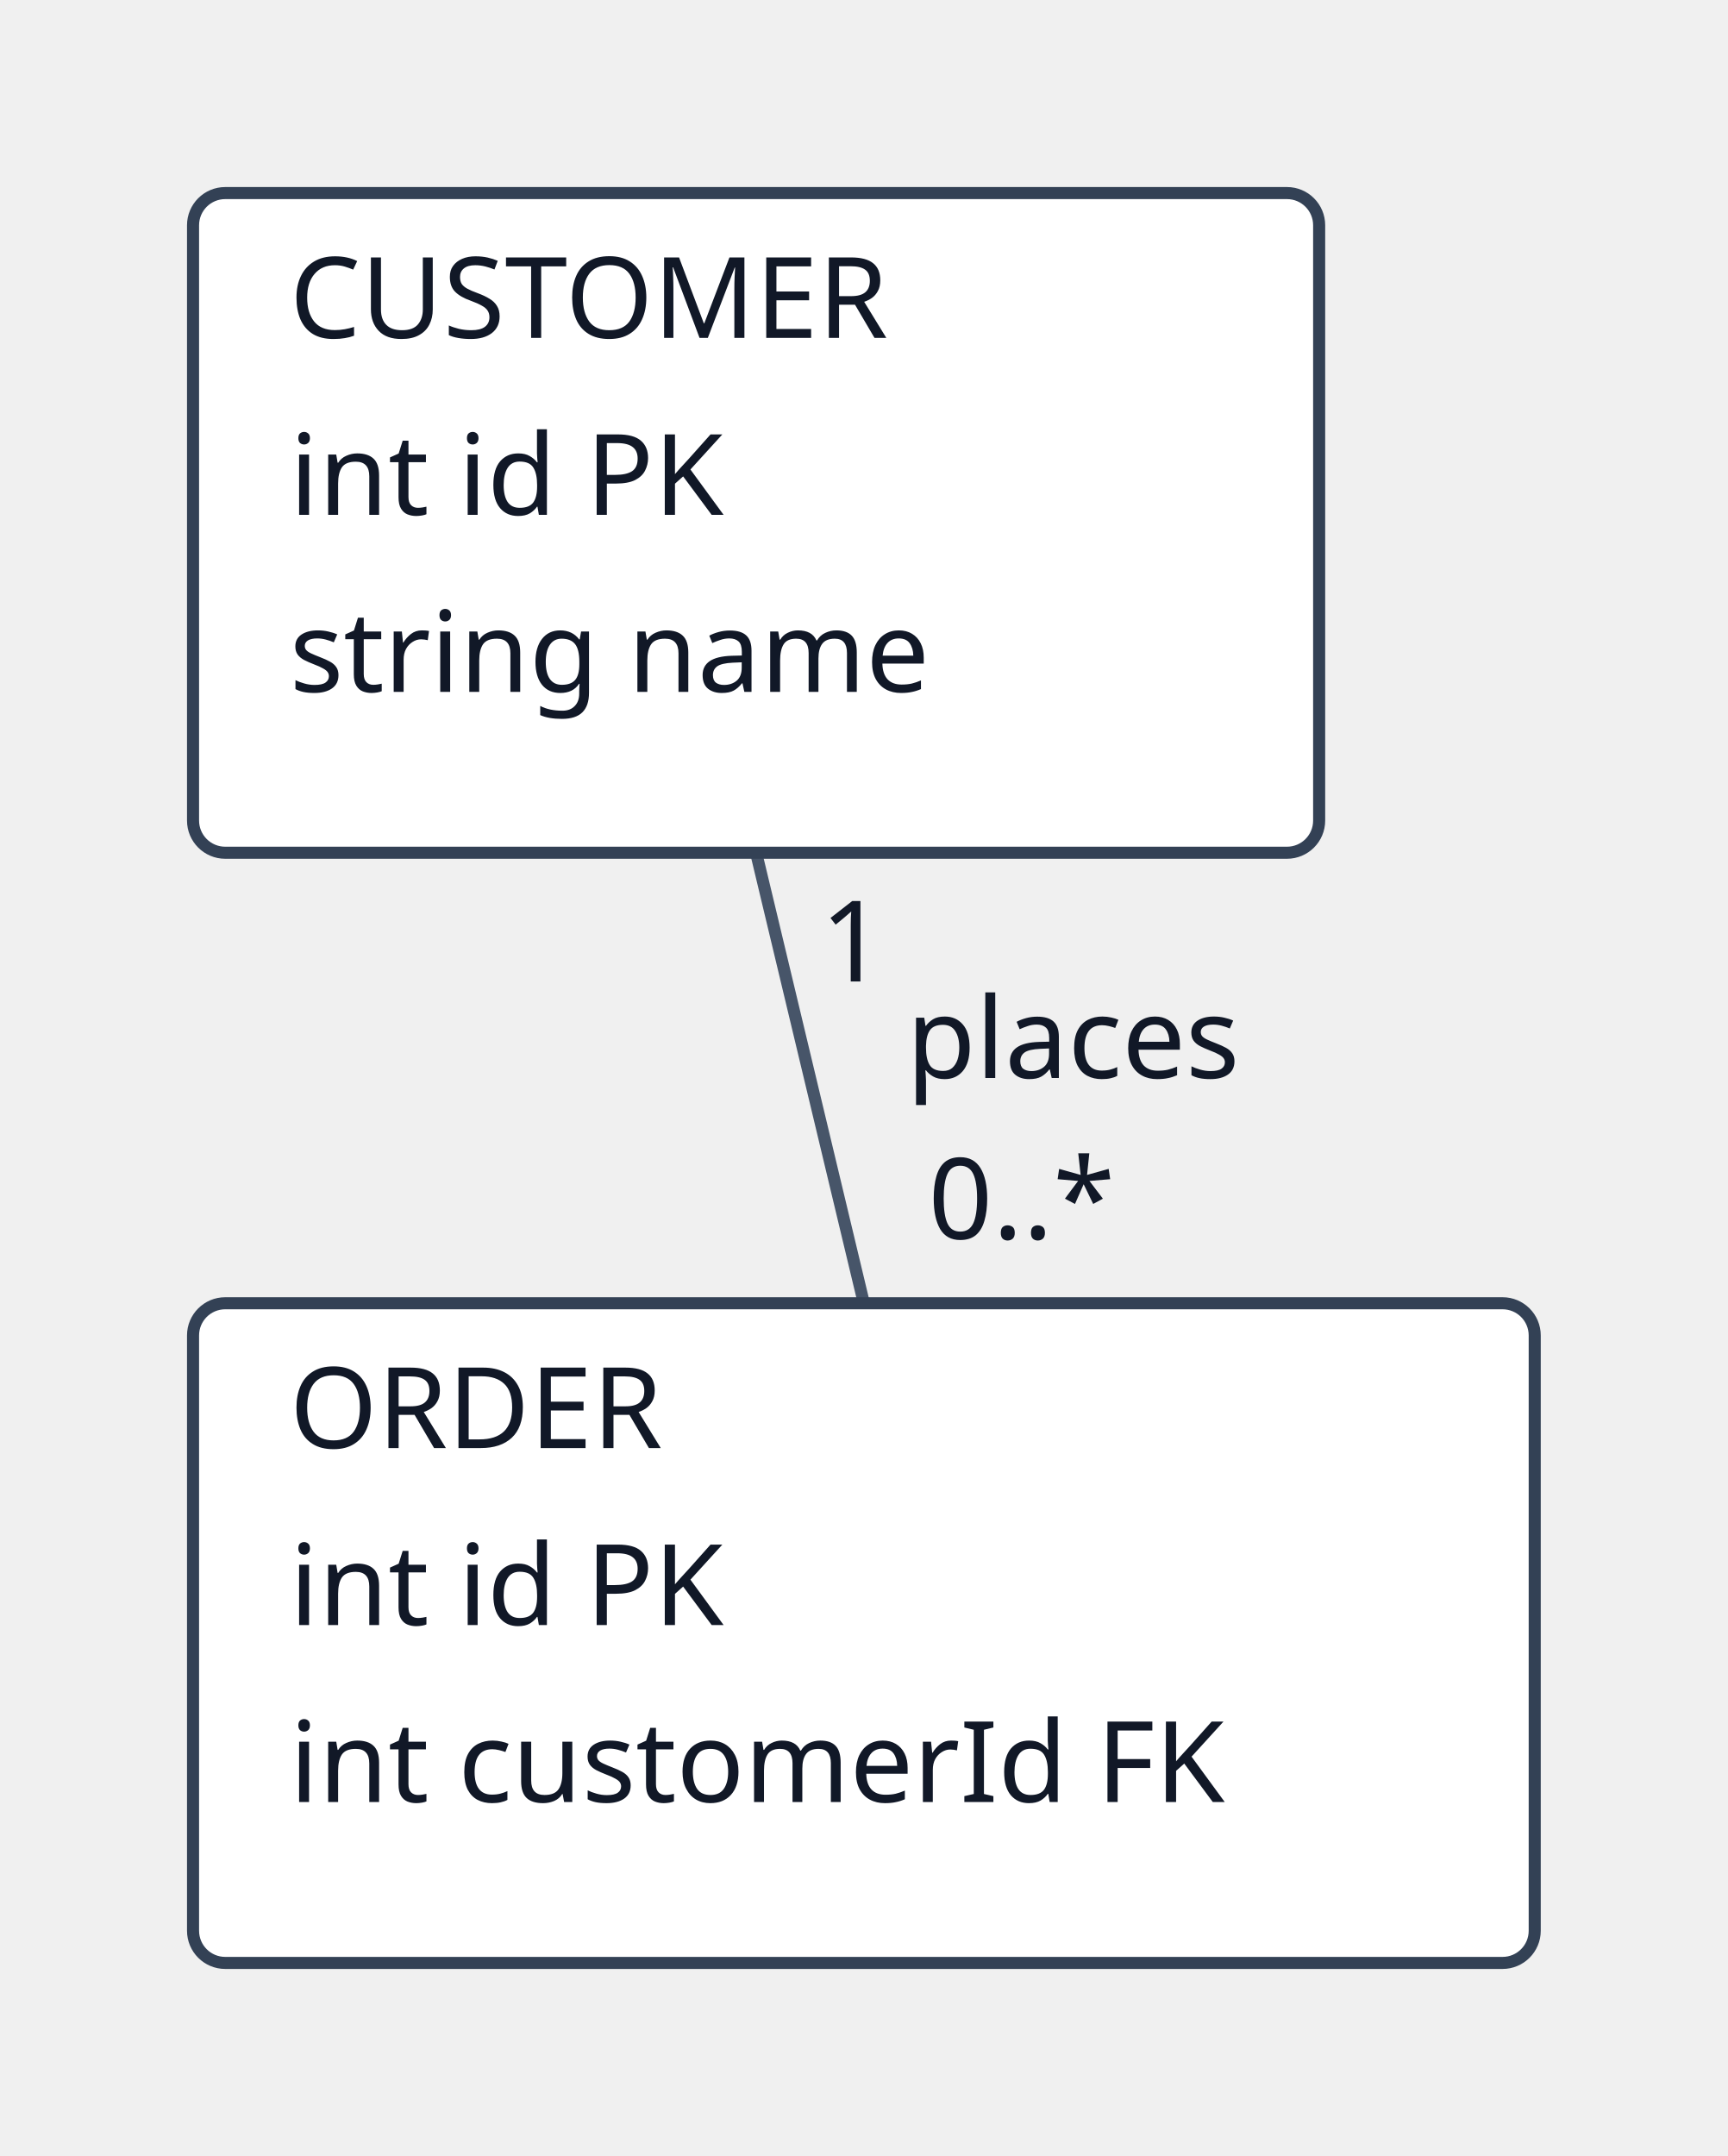
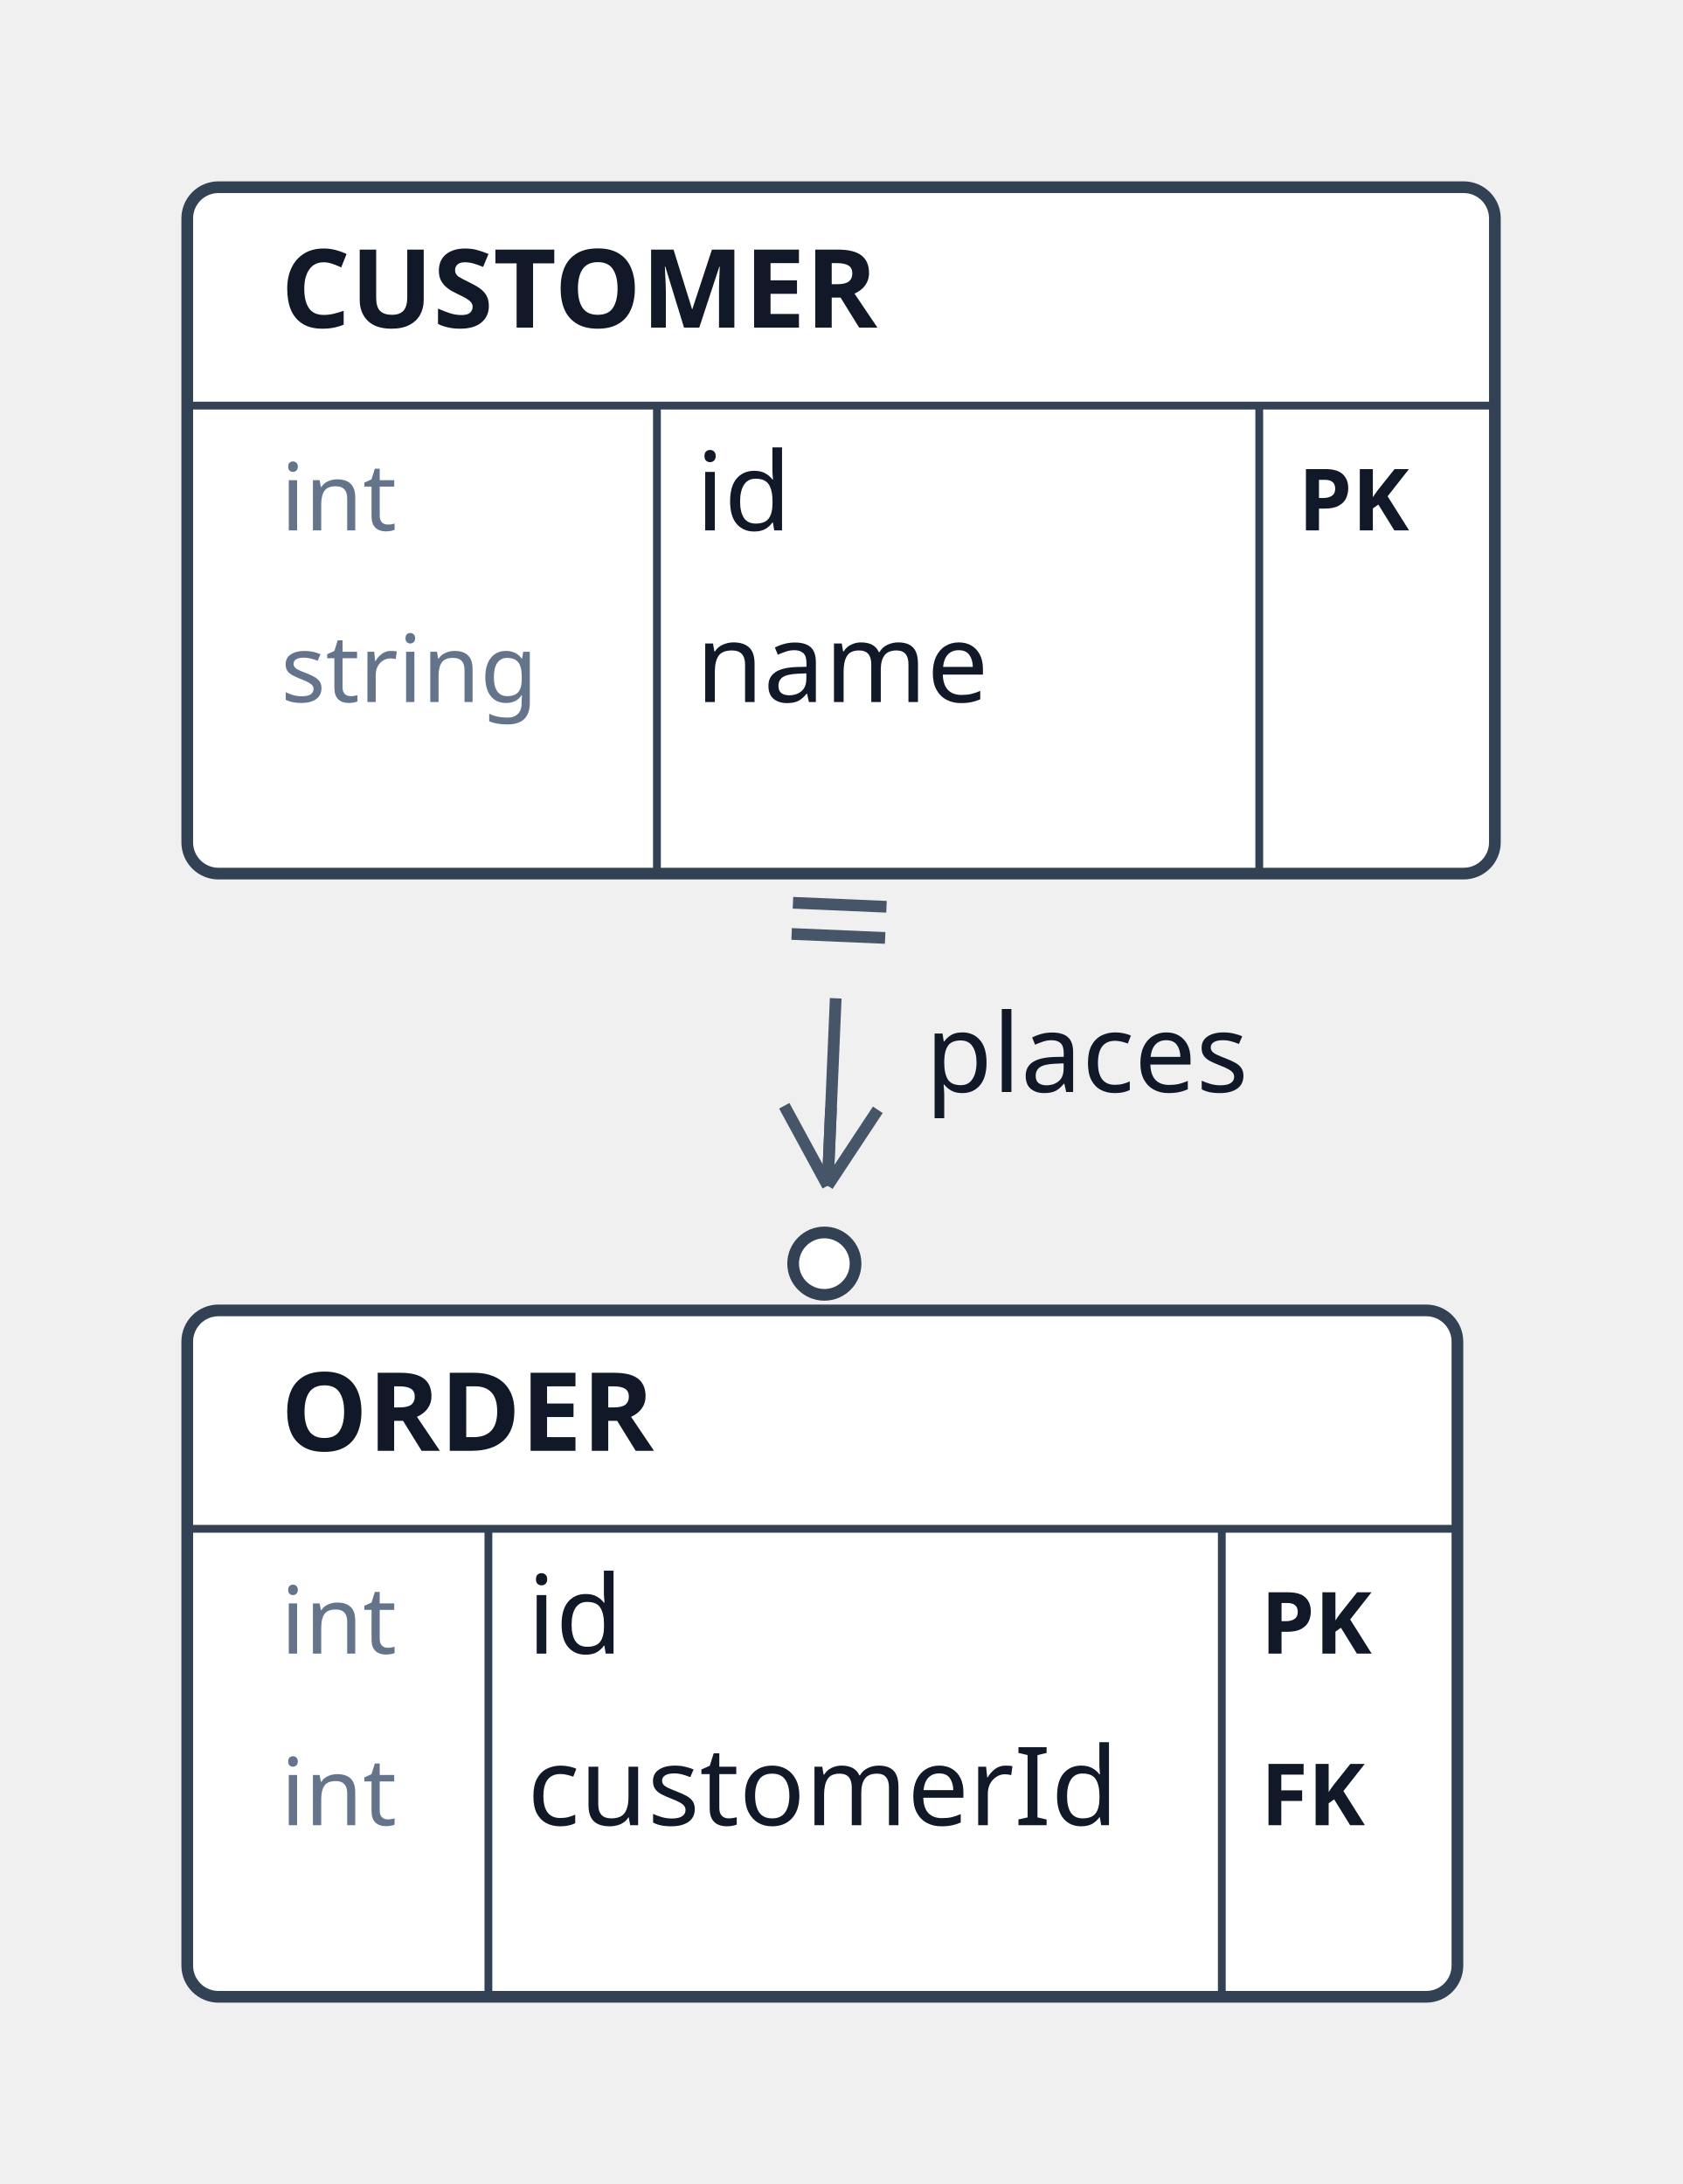
- <svg xmlns="http://www.w3.org/2000/svg" width="214.8" height="268" viewBox="0 0 214.8 268" role="img">
-   <line x1="94" y1="106" x2="107.4" y2="162" stroke="#475569" stroke-width="1.5" fill="none" />
-   <text x="102" y="122" text-anchor="start" font-family="sans-serif" font-size="14" font-weight="400" fill="#111827">1</text>
-   <text x="115.4" y="154" text-anchor="start" font-family="sans-serif" font-size="14" font-weight="400" fill="#111827">0..*</text>
-   <text x="112.7" y="134" text-anchor="start" font-family="sans-serif" font-size="14" font-weight="400" fill="#111827">places</text>
-   <rect x="24" y="24" width="140" height="82" rx="4" fill="#ffffff" stroke="#334155" stroke-width="1.5" />
-   <text x="36" y="42" text-anchor="start" font-family="sans-serif" font-size="14" font-weight="400" fill="#111827">CUSTOMER</text>
-   <text x="36" y="64" text-anchor="start" font-family="sans-serif" font-size="14" font-weight="400" fill="#111827">int id PK</text>
-   <text x="36" y="86" text-anchor="start" font-family="sans-serif" font-size="14" font-weight="400" fill="#111827">string name</text>
-   <rect x="24" y="162" width="166.8" height="82" rx="4" fill="#ffffff" stroke="#334155" stroke-width="1.5" />
-   <text x="36" y="180" text-anchor="start" font-family="sans-serif" font-size="14" font-weight="400" fill="#111827">ORDER</text>
-   <text x="36" y="202" text-anchor="start" font-family="sans-serif" font-size="14" font-weight="400" fill="#111827">int id PK</text>
-   <text x="36" y="224" text-anchor="start" font-family="sans-serif" font-size="14" font-weight="400" fill="#111827">int customerId FK</text>
+ <svg xmlns="http://www.w3.org/2000/svg" width="215.6" height="280" viewBox="0 0 215.6 280" role="img">
+   <line x1="107.115" y1="127.985" x2="106.085" y2="152.015" stroke="#475569" stroke-width="1.5" fill="none" />
+   <line x1="101.634" y1="115.739" x2="113.623" y2="116.253" stroke="#475569" stroke-width="1.5" fill="none" />
+   <line x1="101.463" y1="119.736" x2="113.452" y2="120.25" stroke="#475569" stroke-width="1.5" fill="none" />
+   <ellipse cx="105.657" cy="162.006" rx="4" ry="4" fill="#ffffff" fill-opacity="1" stroke="#334155" stroke-width="1.5" />
+   <line x1="106.513" y1="142.024" x2="106.085" y2="152.015" stroke="#475569" stroke-width="1.5" fill="none" />
+   <line x1="112.508" y1="142.281" x2="106.085" y2="152.015" stroke="#475569" stroke-width="1.5" fill="none" />
+   <line x1="100.519" y1="141.767" x2="106.085" y2="152.015" stroke="#475569" stroke-width="1.5" fill="none" />
+   <text x="118.6" y="140" text-anchor="start" font-family="sans-serif" font-size="14" font-weight="400" fill="#111827">places</text>
+   <rect x="24" y="24" width="167.6" height="88" rx="4" fill="#ffffff" stroke="#334155" stroke-width="1.5" />
+   <text x="36" y="42" text-anchor="start" font-family="sans-serif" font-size="14" font-weight="600" fill="#111827">CUSTOMER</text>
+   <line x1="24" y1="52" x2="191.6" y2="52" stroke="#334155" stroke-width="1" fill="none" />
+   <line x1="84.2" y1="52" x2="84.2" y2="112" stroke="#334155" stroke-width="1" fill="none" />
+   <line x1="161.4" y1="52" x2="161.4" y2="112" stroke="#334155" stroke-width="1" fill="none" />
+   <text x="36" y="68" text-anchor="start" font-family="sans-serif" font-size="12" font-weight="400" fill="#64748b">int</text>
+   <text x="89.2" y="68" text-anchor="start" font-family="sans-serif" font-size="14" font-weight="400" fill="#111827">id</text>
+   <text x="166.4" y="68" text-anchor="start" font-family="sans-serif" font-size="11" font-weight="600" fill="#111827">PK</text>
+   <text x="36" y="90" text-anchor="start" font-family="sans-serif" font-size="12" font-weight="400" fill="#64748b">string</text>
+   <text x="89.2" y="90" text-anchor="start" font-family="sans-serif" font-size="14" font-weight="400" fill="#111827">name</text>
+   <rect x="24" y="168" width="162.8" height="88" rx="4" fill="#ffffff" stroke="#334155" stroke-width="1.5" />
+   <text x="36" y="186" text-anchor="start" font-family="sans-serif" font-size="14" font-weight="600" fill="#111827">ORDER</text>
+   <line x1="24" y1="196" x2="186.8" y2="196" stroke="#334155" stroke-width="1" fill="none" />
+   <line x1="62.6" y1="196" x2="62.6" y2="256" stroke="#334155" stroke-width="1" fill="none" />
+   <line x1="156.6" y1="196" x2="156.6" y2="256" stroke="#334155" stroke-width="1" fill="none" />
+   <text x="36" y="212" text-anchor="start" font-family="sans-serif" font-size="12" font-weight="400" fill="#64748b">int</text>
+   <text x="67.6" y="212" text-anchor="start" font-family="sans-serif" font-size="14" font-weight="400" fill="#111827">id</text>
+   <text x="161.6" y="212" text-anchor="start" font-family="sans-serif" font-size="11" font-weight="600" fill="#111827">PK</text>
+   <text x="36" y="234" text-anchor="start" font-family="sans-serif" font-size="12" font-weight="400" fill="#64748b">int</text>
+   <text x="67.6" y="234" text-anchor="start" font-family="sans-serif" font-size="14" font-weight="400" fill="#111827">customerId</text>
+   <text x="161.6" y="234" text-anchor="start" font-family="sans-serif" font-size="11" font-weight="600" fill="#111827">FK</text>
</svg>
